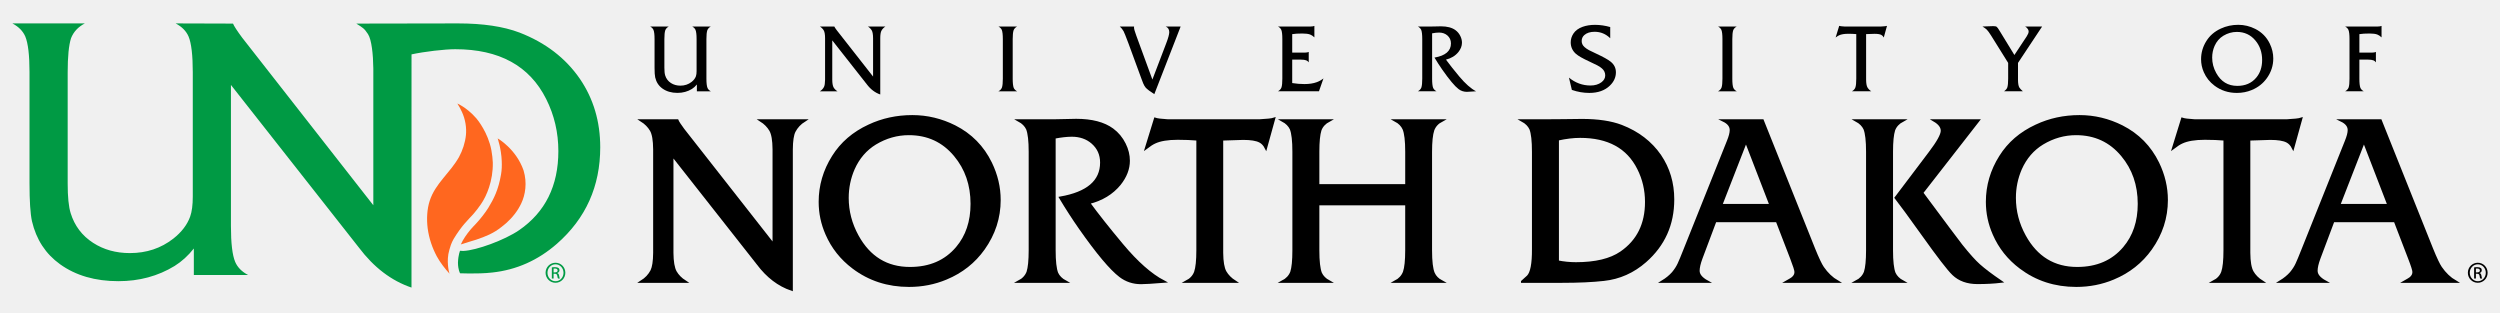
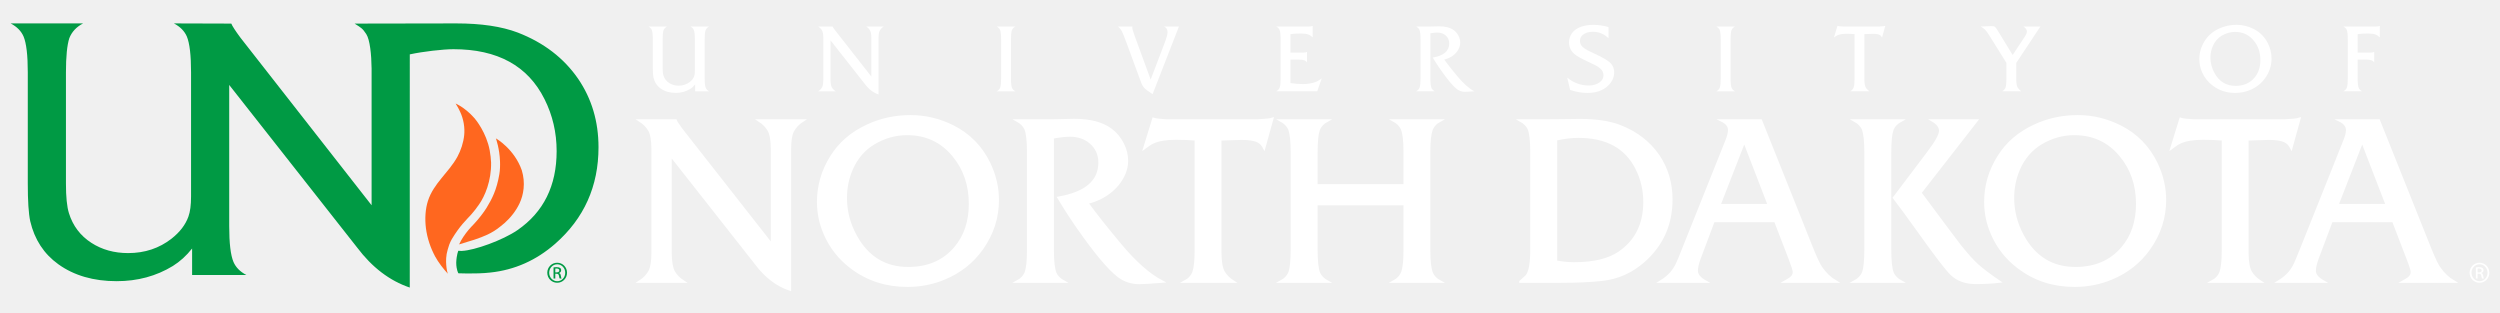
<svg xmlns="http://www.w3.org/2000/svg" version="1.1" id="Layer_1" x="0px" y="0px" width="363.6px" height="45.516px" viewBox="0 0 363.6 45.516" enable-background="new 0 0 363.6 45.516" xml:space="preserve">
  <g>
    <g>
-       <path d="M360.373,38.214c0.794,0,1.427,0.646,1.427,1.453c0,0.82-0.633,1.46-1.434,1.46c-0.794,0-1.44-0.64-1.44-1.46    c0-0.808,0.646-1.453,1.44-1.453H360.373z M360.366,38.44c-0.64,0-1.163,0.549-1.163,1.227c0,0.691,0.523,1.234,1.169,1.234    c0.646,0.006,1.163-0.542,1.163-1.228c0-0.685-0.517-1.233-1.163-1.233H360.366z M360.095,40.513h-0.259v-1.622    c0.136-0.02,0.266-0.038,0.459-0.038c0.246,0,0.407,0.051,0.504,0.123c0.097,0.071,0.148,0.181,0.148,0.336    c0,0.212-0.142,0.342-0.317,0.394v0.013c0.143,0.026,0.239,0.155,0.271,0.394c0.039,0.252,0.078,0.349,0.104,0.401h-0.271    c-0.039-0.052-0.077-0.2-0.109-0.414c-0.039-0.207-0.142-0.284-0.349-0.284h-0.181V40.513z M360.095,39.615h0.187    c0.213,0,0.395-0.078,0.395-0.278c0-0.142-0.104-0.284-0.395-0.284c-0.084,0-0.142,0.006-0.187,0.013V39.615z" />
+       <path fill="#FFFFFF" d="M360.624,38.212c0.795,0,1.428,0.646,1.428,1.453c0,0.82-0.633,1.46-1.434,1.46    c-0.795,0-1.439-0.64-1.439-1.46c0-0.808,0.645-1.453,1.439-1.453H360.624z M360.618,38.438c-0.639,0-1.162,0.549-1.162,1.227    c0,0.691,0.523,1.234,1.168,1.234c0.646,0.006,1.164-0.542,1.164-1.228c0-0.685-0.518-1.233-1.164-1.233H360.618z M360.346,40.511    h-0.258V38.89c0.135-0.02,0.266-0.038,0.459-0.038c0.244,0,0.406,0.051,0.504,0.123c0.096,0.071,0.148,0.181,0.148,0.336    c0,0.212-0.143,0.342-0.316,0.394v0.013c0.141,0.026,0.238,0.155,0.271,0.394c0.037,0.252,0.076,0.349,0.104,0.401h-0.271    c-0.039-0.052-0.078-0.2-0.111-0.414c-0.039-0.207-0.141-0.284-0.348-0.284h-0.182V40.511z M360.346,39.613h0.188    c0.213,0,0.395-0.078,0.395-0.278c0-0.142-0.104-0.284-0.395-0.284c-0.084,0-0.143,0.006-0.188,0.013V39.613z" />
    </g>
    <g>
-       <path fill="#009A44" d="M80.794,38.214c0.795,0,1.428,0.646,1.428,1.453c0,0.82-0.633,1.46-1.434,1.46    c-0.795,0-1.441-0.64-1.441-1.46c0-0.808,0.646-1.453,1.441-1.453H80.794z M80.788,38.44c-0.64,0-1.163,0.549-1.163,1.227    c0,0.691,0.523,1.234,1.169,1.234c0.646,0.006,1.163-0.542,1.163-1.228c0-0.685-0.517-1.233-1.163-1.233H80.788z M80.517,40.513    h-0.259v-1.622c0.136-0.02,0.265-0.038,0.459-0.038c0.245,0,0.407,0.051,0.504,0.123c0.097,0.071,0.148,0.181,0.148,0.336    c0,0.212-0.142,0.342-0.317,0.394v0.013c0.143,0.026,0.239,0.155,0.271,0.394c0.039,0.252,0.078,0.349,0.104,0.401h-0.271    c-0.039-0.052-0.077-0.2-0.11-0.414c-0.039-0.207-0.142-0.284-0.349-0.284h-0.181V40.513z M80.517,39.615h0.187    c0.213,0,0.394-0.078,0.394-0.278c0-0.142-0.103-0.284-0.394-0.284c-0.084,0-0.142,0.006-0.187,0.013V39.615z" />
+       <path fill="#009A44" d="M81.041,38.212c0.795,0,1.428,0.646,1.428,1.453c0,0.82-0.633,1.46-1.434,1.46    c-0.795,0-1.439-0.64-1.439-1.46c0-0.808,0.645-1.453,1.439-1.453H81.041z M81.035,38.438c-0.639,0-1.162,0.549-1.162,1.227    c0,0.691,0.523,1.234,1.168,1.234c0.646,0.006,1.164-0.542,1.164-1.228c0-0.685-0.518-1.233-1.164-1.233H81.035z M80.763,40.511    h-0.258V38.89c0.135-0.02,0.266-0.038,0.459-0.038c0.244,0,0.406,0.051,0.504,0.123c0.096,0.071,0.148,0.181,0.148,0.336    c0,0.212-0.143,0.342-0.316,0.394v0.013c0.141,0.026,0.238,0.155,0.271,0.394c0.037,0.252,0.076,0.349,0.104,0.401h-0.271    c-0.039-0.052-0.078-0.2-0.111-0.414c-0.039-0.207-0.141-0.284-0.348-0.284h-0.182V40.511z M80.763,39.613h0.188    c0.213,0,0.395-0.078,0.395-0.278c0-0.142-0.104-0.284-0.395-0.284c-0.084,0-0.143,0.006-0.188,0.013V39.613z" />
    </g>
    <g>
-       <path stroke="#000000" stroke-width="0.352" stroke-miterlimit="10" d="M97.771,22.542v14.237    c0.011,1.284,0.169,2.207,0.477,2.764c0.318,0.551,0.785,1.023,1.399,1.417h-6.354c0.659-0.415,1.153-0.943,1.482-1.579    c0.252-0.516,0.384-1.383,0.395-2.601V21.703c-0.011-1.316-0.171-2.238-0.477-2.766c-0.33-0.559-0.796-1.031-1.4-1.415h5.218    c0.098,0.242,0.384,0.68,0.856,1.316l13.167,16.789V21.703c-0.011-1.306-0.169-2.226-0.478-2.766    c-0.329-0.559-0.796-1.031-1.399-1.415h6.354c-0.659,0.417-1.152,0.944-1.482,1.581c-0.252,0.504-0.384,1.371-0.395,2.6v20.409    c-1.876-0.635-3.512-1.881-4.905-3.736L97.771,22.542z" />
-       <path stroke="#000000" stroke-width="0.352" stroke-miterlimit="10" d="M132.692,16.914c2.151,0,4.208,0.494,6.171,1.479    c2.338,1.187,4.083,2.958,5.233,5.318c0.846,1.744,1.268,3.536,1.268,5.381c0,2.567-0.769,4.934-2.304,7.096    c-1.372,1.931-3.193,3.368-5.465,4.311c-1.679,0.702-3.472,1.056-5.383,1.056c-3.084,0-5.788-0.877-8.113-2.634    c-1.734-1.306-3.023-2.93-3.868-4.872c-0.658-1.492-0.989-3.056-0.989-4.691c0-2.347,0.643-4.543,1.926-6.583    c1.219-1.952,2.957-3.451,5.217-4.493C128.329,17.368,130.431,16.914,132.692,16.914z M132.181,19.482    c-1.71,0-3.335,0.459-4.871,1.382c-1.405,0.856-2.463,2.084-3.176,3.687c-0.582,1.337-0.873,2.748-0.873,4.23    c0,1.941,0.482,3.792,1.448,5.546c1.713,3.116,4.257,4.674,7.637,4.674c2.887,0,5.162-0.981,6.831-2.947    c1.438-1.689,2.155-3.824,2.155-6.402c0-2.766-0.811-5.118-2.435-7.062C137.174,20.518,134.935,19.482,132.181,19.482z" />
-       <path stroke="#000000" stroke-width="0.352" stroke-miterlimit="10" d="M153.358,19.991v16.411c0,1.592,0.125,2.705,0.378,3.34    c0.229,0.495,0.636,0.901,1.219,1.218h-6.765c0.624-0.328,1.053-0.789,1.282-1.383c0.209-0.646,0.315-1.706,0.315-3.175V22.081    c0-1.59-0.127-2.704-0.381-3.341c-0.23-0.492-0.635-0.899-1.217-1.218h5.168c0.077,0.011,0.63,0,1.662-0.033    c0.604-0.022,1.103-0.033,1.498-0.033c2.271,0,4.034,0.462,5.284,1.382c0.747,0.55,1.332,1.257,1.761,2.123    c0.395,0.791,0.593,1.598,0.593,2.421c0,1.173-0.439,2.309-1.317,3.407c-1.098,1.337-2.59,2.243-4.477,2.714    c1.208,1.658,2.808,3.681,4.806,6.073c2.172,2.602,4.203,4.395,6.09,5.382c-1.667,0.132-2.77,0.197-3.308,0.197    c-1.141,0-2.149-0.335-3.028-1.003c-1.372-1.044-3.319-3.364-5.842-6.963c-0.967-1.382-1.921-2.857-2.864-4.427    c3.972-0.692,5.958-2.396,5.958-5.119c0-1.174-0.434-2.14-1.3-2.896c-0.801-0.692-1.799-1.038-2.995-1.038    C155.173,19.711,154.334,19.805,153.358,19.991z" />
-       <path stroke="#000000" stroke-width="0.352" stroke-miterlimit="10" d="M185.282,17.291l-1.168,4.214    c-0.22-0.438-0.51-0.751-0.873-0.937c-0.504-0.265-1.316-0.396-2.436-0.396c-0.031,0-1.058,0.033-3.078,0.099v16.509    c0.012,1.295,0.171,2.217,0.477,2.764c0.318,0.551,0.785,1.023,1.4,1.417h-7.028c0.624-0.328,1.047-0.789,1.267-1.383    c0.219-0.635,0.33-1.694,0.33-3.175V20.271c-0.889-0.077-1.85-0.115-2.881-0.115c-1.449,0-2.569,0.187-3.358,0.56    c-0.319,0.143-0.729,0.407-1.234,0.79L168,17.291c0.286,0.099,0.895,0.176,1.828,0.231h13.364    C184.29,17.467,184.985,17.39,185.282,17.291z" />
-       <path stroke="#000000" stroke-width="0.352" stroke-miterlimit="10" d="M204.55,29.686h-12.839v6.716    c0,1.592,0.127,2.705,0.379,3.34c0.229,0.495,0.637,0.901,1.217,1.218h-6.763c0.624-0.328,1.053-0.789,1.284-1.383    c0.209-0.646,0.312-1.706,0.312-3.175V22.081c0-1.59-0.127-2.704-0.379-3.341c-0.23-0.492-0.634-0.899-1.217-1.218h6.763    c-0.636,0.341-1.065,0.803-1.282,1.383c-0.209,0.649-0.314,1.707-0.314,3.176v4.873h12.839v-4.873    c0-1.611-0.132-2.725-0.395-3.341c-0.231-0.503-0.631-0.91-1.202-1.218h6.747c-0.625,0.33-1.047,0.792-1.267,1.383    c-0.22,0.649-0.331,1.707-0.331,3.176v14.321c0,1.614,0.132,2.728,0.396,3.34c0.22,0.505,0.62,0.91,1.201,1.218h-6.747    c0.615-0.328,1.038-0.789,1.266-1.383c0.22-0.635,0.331-1.694,0.331-3.175V29.686z" />
-       <path stroke="#000000" stroke-width="0.352" stroke-miterlimit="10" d="M221.39,40.959c0.416-0.362,0.695-0.614,0.835-0.756    c0.517-0.528,0.77-1.845,0.758-3.951V22.081c0-1.59-0.126-2.704-0.378-3.341c-0.232-0.492-0.635-0.899-1.215-1.218h3.57    c0.526,0,1.318-0.005,2.369-0.017c1.076-0.022,1.991-0.033,2.75-0.033c2.315,0,4.224,0.285,5.727,0.857    c2.414,0.932,4.291,2.371,5.63,4.311c1.261,1.856,1.893,3.978,1.893,6.37c0,3.633-1.344,6.629-4.034,8.988    c-1.767,1.545-3.779,2.442-6.041,2.684c-1.625,0.185-3.659,0.278-6.106,0.278H221.39z M226.556,38.047    c0.889,0.175,1.771,0.262,2.648,0.262c2.843,0,5.033-0.524,6.567-1.579c2.438-1.678,3.654-4.129,3.654-7.357    c0-1.733-0.377-3.352-1.136-4.854c-1.544-3.095-4.371-4.642-8.475-4.642c-0.978,0-2.064,0.13-3.259,0.394V38.047z" />
-       <path stroke="#000000" stroke-width="0.352" stroke-miterlimit="10" d="M258.442,32.138h-8.97l-2.04,5.432    c-0.274,0.746-0.413,1.35-0.413,1.811c0,0.581,0.429,1.109,1.285,1.579h-6.535c0.627-0.383,1.142-0.806,1.548-1.267    c0.363-0.438,0.642-0.872,0.84-1.301c0.164-0.339,0.472-1.081,0.922-2.221l6.253-15.636c0.274-0.671,0.413-1.207,0.413-1.613    c0-0.583-0.364-1.048-1.086-1.4h5.693l7.457,18.649c0.569,1.405,1.002,2.32,1.3,2.749c0.602,0.878,1.317,1.559,2.141,2.04h-7.376    c0.407-0.229,0.676-0.393,0.807-0.492c0.321-0.252,0.479-0.555,0.479-0.907c0-0.252-0.209-0.916-0.625-1.991L258.442,32.138z     M257.522,29.834l-3.587-9.299l-3.621,9.299H257.522z" />
-       <path stroke="#000000" stroke-width="0.352" stroke-miterlimit="10" d="M275.146,22.081v14.321c0,1.592,0.126,2.705,0.379,3.34    c0.231,0.495,0.635,0.901,1.217,1.218h-6.765c0.626-0.328,1.055-0.789,1.285-1.383c0.208-0.646,0.313-1.706,0.313-3.175V22.081    c0-1.59-0.126-2.704-0.38-3.341c-0.231-0.492-0.636-0.899-1.218-1.218h6.765c-0.637,0.341-1.065,0.803-1.283,1.383    C275.25,19.554,275.146,20.612,275.146,22.081z M275.722,28.764l4.938-6.534c1.186-1.558,1.778-2.629,1.778-3.21    c0-0.562-0.374-1.058-1.12-1.498h6.419l-8.197,10.517l0.708,0.954c2.566,3.458,4.234,5.686,5.001,6.683    c1.066,1.338,1.933,2.305,2.602,2.897c0.725,0.648,1.778,1.443,3.159,2.386c-1.009,0.121-2.145,0.182-3.406,0.182    c-1.47,0-2.645-0.423-3.523-1.267c-0.7-0.668-2.182-2.589-4.442-5.761C277.685,31.381,276.379,29.598,275.722,28.764z" />
-       <path stroke="#000000" stroke-width="0.352" stroke-miterlimit="10" d="M302.448,16.914c2.15,0,4.208,0.494,6.171,1.479    c2.339,1.187,4.083,2.958,5.236,5.318c0.845,1.744,1.268,3.536,1.268,5.381c0,2.567-0.769,4.934-2.305,7.096    c-1.373,1.931-3.194,3.368-5.464,4.311c-1.68,0.702-3.474,1.056-5.382,1.056c-3.084,0-5.788-0.877-8.115-2.634    c-1.734-1.306-3.023-2.93-3.867-4.872c-0.66-1.492-0.99-3.056-0.99-4.691c0-2.347,0.644-4.543,1.927-6.583    c1.218-1.952,2.956-3.451,5.218-4.493C298.087,17.368,300.188,16.914,302.448,16.914z M301.938,19.482    c-1.711,0-3.336,0.459-4.873,1.382c-1.405,0.856-2.463,2.084-3.176,3.687c-0.581,1.337-0.871,2.748-0.871,4.23    c0,1.941,0.482,3.792,1.447,5.546c1.712,3.116,4.258,4.674,7.638,4.674c2.885,0,5.162-0.981,6.831-2.947    c1.436-1.689,2.155-3.824,2.155-6.402c0-2.766-0.812-5.118-2.438-7.062C306.929,20.518,304.69,19.482,301.938,19.482z" />
-       <path stroke="#000000" stroke-width="0.352" stroke-miterlimit="10" d="M334.666,17.291l-1.169,4.214    c-0.22-0.438-0.51-0.751-0.871-0.937c-0.506-0.265-1.317-0.396-2.437-0.396c-0.032,0-1.059,0.033-3.078,0.099v16.509    c0.011,1.295,0.17,2.217,0.478,2.764c0.316,0.551,0.783,1.023,1.4,1.417h-7.03c0.627-0.328,1.048-0.789,1.268-1.383    c0.22-0.635,0.329-1.694,0.329-3.175V20.271c-0.889-0.077-1.849-0.115-2.88-0.115c-1.449,0-2.568,0.187-3.356,0.56    c-0.321,0.143-0.732,0.407-1.237,0.79l1.303-4.214c0.283,0.099,0.893,0.176,1.825,0.231h13.366    C333.673,17.467,334.371,17.39,334.666,17.291z" />
-       <path stroke="#000000" stroke-width="0.352" stroke-miterlimit="10" d="M348.322,32.138h-8.971l-2.041,5.432    c-0.275,0.746-0.412,1.35-0.412,1.811c0,0.581,0.427,1.109,1.282,1.579h-6.533c0.626-0.383,1.142-0.806,1.548-1.267    c0.361-0.438,0.643-0.872,0.838-1.301c0.164-0.339,0.472-1.081,0.923-2.221l6.253-15.636c0.274-0.671,0.413-1.207,0.413-1.613    c0-0.583-0.362-1.048-1.087-1.4h5.694l7.457,18.649c0.57,1.405,1.003,2.32,1.302,2.749c0.601,0.878,1.313,1.559,2.138,2.04h-7.374    c0.405-0.229,0.675-0.393,0.807-0.492c0.319-0.252,0.476-0.555,0.476-0.907c0-0.252-0.206-0.916-0.625-1.991L348.322,32.138z     M347.399,29.834l-3.588-9.299l-3.621,9.299H347.399z" />
+       <path fill="#FFFFFF" stroke="#FFFFFF" stroke-width="0.352" stroke-miterlimit="10" d="M97.52,22.542v14.237    c0.011,1.284,0.17,2.207,0.477,2.764c0.318,0.551,0.785,1.023,1.399,1.417h-6.354c0.659-0.415,1.153-0.943,1.482-1.579    c0.252-0.516,0.384-1.383,0.395-2.601V21.703c-0.011-1.316-0.171-2.238-0.477-2.766c-0.33-0.559-0.796-1.031-1.4-1.415h5.219    c0.098,0.242,0.384,0.68,0.855,1.316l13.167,16.789V21.703c-0.011-1.306-0.169-2.226-0.478-2.766    c-0.329-0.559-0.796-1.031-1.398-1.415h6.354c-0.658,0.417-1.151,0.944-1.482,1.581c-0.252,0.504-0.384,1.371-0.395,2.6v20.409    c-1.876-0.635-3.512-1.881-4.904-3.736L97.52,22.542z" />
+       <path fill="#FFFFFF" stroke="#FFFFFF" stroke-width="0.352" stroke-miterlimit="10" d="M132.44,16.914    c2.152,0,4.208,0.494,6.172,1.479c2.338,1.187,4.082,2.958,5.233,5.318c0.846,1.744,1.269,3.536,1.269,5.381    c0,2.567-0.769,4.934-2.304,7.096c-1.372,1.931-3.193,3.368-5.465,4.311c-1.679,0.702-3.473,1.056-5.383,1.056    c-3.084,0-5.788-0.877-8.113-2.634c-1.734-1.306-3.023-2.93-3.868-4.872c-0.658-1.492-0.988-3.056-0.988-4.691    c0-2.347,0.643-4.543,1.926-6.583c1.219-1.952,2.957-3.451,5.218-4.493C128.078,17.368,130.18,16.914,132.44,16.914z     M131.929,19.482c-1.71,0-3.335,0.459-4.871,1.382c-1.404,0.856-2.463,2.084-3.176,3.687c-0.582,1.337-0.873,2.748-0.873,4.23    c0,1.941,0.482,3.792,1.448,5.546c1.713,3.116,4.257,4.674,7.637,4.674c2.887,0,5.162-0.981,6.831-2.947    c1.438-1.689,2.155-3.824,2.155-6.402c0-2.766-0.811-5.118-2.436-7.062C136.923,20.518,134.684,19.482,131.929,19.482z" />
+       <path fill="#FFFFFF" stroke="#FFFFFF" stroke-width="0.352" stroke-miterlimit="10" d="M153.107,19.991v16.411    c0,1.592,0.126,2.705,0.379,3.34c0.229,0.495,0.636,0.901,1.219,1.218h-6.766c0.624-0.328,1.053-0.789,1.282-1.383    c0.209-0.646,0.315-1.706,0.315-3.175V22.081c0-1.59-0.127-2.704-0.381-3.341c-0.229-0.492-0.635-0.899-1.217-1.218h5.168    c0.077,0.011,0.63,0,1.662-0.033c0.604-0.022,1.103-0.033,1.497-0.033c2.271,0,4.034,0.462,5.284,1.382    c0.746,0.55,1.332,1.257,1.761,2.123c0.395,0.791,0.593,1.598,0.593,2.421c0,1.173-0.438,2.309-1.316,3.407    c-1.099,1.337-2.59,2.243-4.478,2.714c1.207,1.658,2.809,3.681,4.806,6.073c2.173,2.602,4.203,4.395,6.09,5.382    c-1.667,0.132-2.77,0.197-3.308,0.197c-1.142,0-2.15-0.335-3.028-1.003c-1.372-1.044-3.319-3.364-5.843-6.963    c-0.967-1.382-1.921-2.857-2.864-4.427c3.972-0.692,5.958-2.396,5.958-5.119c0-1.174-0.434-2.14-1.3-2.896    c-0.802-0.692-1.799-1.038-2.995-1.038C154.921,19.711,154.083,19.805,153.107,19.991z" />
+       <path fill="#FFFFFF" stroke="#FFFFFF" stroke-width="0.352" stroke-miterlimit="10" d="M185.031,17.291l-1.169,4.214    c-0.22-0.438-0.51-0.751-0.872-0.937c-0.505-0.265-1.317-0.396-2.437-0.396c-0.031,0-1.058,0.033-3.077,0.099v16.509    c0.012,1.295,0.171,2.217,0.478,2.764c0.317,0.551,0.784,1.023,1.4,1.417h-7.028c0.623-0.328,1.047-0.789,1.267-1.383    c0.218-0.635,0.329-1.694,0.329-3.175V20.271c-0.889-0.077-1.85-0.115-2.88-0.115c-1.449,0-2.569,0.187-3.358,0.56    c-0.318,0.143-0.729,0.407-1.234,0.79l1.299-4.214c0.287,0.099,0.895,0.176,1.828,0.231h13.364    C184.039,17.467,184.733,17.39,185.031,17.291z" />
+       <path fill="#FFFFFF" stroke="#FFFFFF" stroke-width="0.352" stroke-miterlimit="10" d="M204.298,29.686h-12.839v6.716    c0,1.592,0.128,2.705,0.379,3.34c0.229,0.495,0.637,0.901,1.218,1.218h-6.764c0.624-0.328,1.053-0.789,1.284-1.383    c0.208-0.646,0.312-1.706,0.312-3.175V22.081c0-1.59-0.127-2.704-0.378-3.341c-0.231-0.492-0.635-0.899-1.218-1.218h6.764    c-0.637,0.341-1.065,0.803-1.282,1.383c-0.21,0.649-0.314,1.707-0.314,3.176v4.873h12.839v-4.873c0-1.611-0.132-2.725-0.395-3.341    c-0.231-0.503-0.631-0.91-1.201-1.218h6.746c-0.625,0.33-1.046,0.792-1.266,1.383c-0.221,0.649-0.331,1.707-0.331,3.176v14.321    c0,1.614,0.132,2.728,0.396,3.34c0.22,0.505,0.619,0.91,1.2,1.218h-6.746c0.614-0.328,1.037-0.789,1.265-1.383    c0.221-0.635,0.331-1.694,0.331-3.175V29.686z" />
+       <path fill="#FFFFFF" stroke="#FFFFFF" stroke-width="0.352" stroke-miterlimit="10" d="M221.138,40.959    c0.416-0.362,0.695-0.614,0.836-0.756c0.517-0.528,0.77-1.845,0.758-3.951V22.081c0-1.59-0.126-2.704-0.378-3.341    c-0.232-0.492-0.636-0.899-1.216-1.218h3.57c0.525,0,1.317-0.005,2.369-0.017c1.076-0.022,1.991-0.033,2.75-0.033    c2.314,0,4.223,0.285,5.727,0.857c2.414,0.932,4.29,2.371,5.631,4.311c1.26,1.856,1.893,3.978,1.893,6.37    c0,3.633-1.344,6.629-4.034,8.988c-1.767,1.545-3.779,2.442-6.041,2.684c-1.625,0.185-3.659,0.278-6.105,0.278H221.138z     M226.304,38.047c0.889,0.175,1.772,0.262,2.648,0.262c2.843,0,5.033-0.524,6.567-1.579c2.438-1.678,3.655-4.129,3.655-7.357    c0-1.733-0.378-3.352-1.137-4.854c-1.545-3.095-4.371-4.642-8.475-4.642c-0.978,0-2.064,0.13-3.26,0.394V38.047z" />
+       <path fill="#FFFFFF" stroke="#FFFFFF" stroke-width="0.352" stroke-miterlimit="10" d="M258.191,32.138h-8.97l-2.04,5.432    c-0.274,0.746-0.412,1.35-0.412,1.811c0,0.581,0.429,1.109,1.284,1.579h-6.535c0.628-0.383,1.142-0.806,1.548-1.267    c0.363-0.438,0.643-0.872,0.84-1.301c0.164-0.339,0.473-1.081,0.923-2.221l6.253-15.636c0.275-0.671,0.413-1.207,0.413-1.613    c0-0.583-0.364-1.048-1.086-1.4h5.692l7.457,18.649c0.569,1.405,1.003,2.32,1.301,2.749c0.602,0.878,1.316,1.559,2.14,2.04h-7.376    c0.407-0.229,0.677-0.393,0.808-0.492c0.32-0.252,0.478-0.555,0.478-0.907c0-0.252-0.209-0.916-0.625-1.991L258.191,32.138z     M257.271,29.834l-3.588-9.299l-3.621,9.299H257.271z" />
+       <path fill="#FFFFFF" stroke="#FFFFFF" stroke-width="0.352" stroke-miterlimit="10" d="M274.894,22.081v14.321    c0,1.592,0.126,2.705,0.379,3.34c0.231,0.495,0.635,0.901,1.218,1.218h-6.766c0.626-0.328,1.055-0.789,1.285-1.383    c0.208-0.646,0.312-1.706,0.312-3.175V22.081c0-1.59-0.126-2.704-0.38-3.341c-0.23-0.492-0.636-0.899-1.218-1.218h6.766    c-0.638,0.341-1.065,0.803-1.283,1.383C274.999,19.554,274.894,20.612,274.894,22.081z M275.471,28.764l4.938-6.534    c1.186-1.558,1.778-2.629,1.778-3.21c0-0.562-0.374-1.058-1.121-1.498h6.42l-8.197,10.517l0.709,0.954    c2.565,3.458,4.234,5.686,5.001,6.683c1.065,1.338,1.933,2.305,2.603,2.897c0.724,0.648,1.777,1.443,3.158,2.386    c-1.01,0.121-2.145,0.182-3.406,0.182c-1.471,0-2.645-0.423-3.523-1.267c-0.7-0.668-2.182-2.589-4.441-5.761    C277.433,31.381,276.127,29.598,275.471,28.764z" />
+       <path fill="#FFFFFF" stroke="#FFFFFF" stroke-width="0.352" stroke-miterlimit="10" d="M302.196,16.914    c2.15,0,4.209,0.494,6.172,1.479c2.339,1.187,4.083,2.958,5.236,5.318c0.845,1.744,1.268,3.536,1.268,5.381    c0,2.567-0.77,4.934-2.306,7.096c-1.372,1.931-3.193,3.368-5.464,4.311c-1.68,0.702-3.474,1.056-5.383,1.056    c-3.084,0-5.787-0.877-8.114-2.634c-1.734-1.306-3.023-2.93-3.867-4.872c-0.659-1.492-0.989-3.056-0.989-4.691    c0-2.347,0.644-4.543,1.927-6.583c1.219-1.952,2.956-3.451,5.218-4.493C297.836,17.368,299.936,16.914,302.196,16.914z     M301.686,19.482c-1.711,0-3.336,0.459-4.872,1.382c-1.405,0.856-2.463,2.084-3.177,3.687c-0.581,1.337-0.871,2.748-0.871,4.23    c0,1.941,0.482,3.792,1.447,5.546c1.712,3.116,4.258,4.674,7.638,4.674c2.885,0,5.162-0.981,6.831-2.947    c1.437-1.689,2.155-3.824,2.155-6.402c0-2.766-0.812-5.118-2.438-7.062C306.677,20.518,304.439,19.482,301.686,19.482z" />
+       <path fill="#FFFFFF" stroke="#FFFFFF" stroke-width="0.352" stroke-miterlimit="10" d="M334.416,17.291l-1.17,4.214    c-0.219-0.438-0.51-0.751-0.871-0.937c-0.506-0.265-1.316-0.396-2.436-0.396c-0.033,0-1.06,0.033-3.079,0.099v16.509    c0.011,1.295,0.171,2.217,0.479,2.764c0.315,0.551,0.782,1.023,1.399,1.417h-7.03c0.628-0.328,1.048-0.789,1.268-1.383    c0.221-0.635,0.33-1.694,0.33-3.175V20.271c-0.89-0.077-1.85-0.115-2.881-0.115c-1.448,0-2.567,0.187-3.356,0.56    c-0.32,0.143-0.731,0.407-1.236,0.79l1.303-4.214c0.283,0.099,0.893,0.176,1.824,0.231h13.367    C333.423,17.467,334.121,17.39,334.416,17.291z" />
+       <path fill="#FFFFFF" stroke="#FFFFFF" stroke-width="0.352" stroke-miterlimit="10" d="M348.072,32.138h-8.973l-2.039,5.432    c-0.275,0.746-0.412,1.35-0.412,1.811c0,0.581,0.426,1.109,1.281,1.579h-6.533c0.627-0.383,1.143-0.806,1.549-1.267    c0.361-0.438,0.643-0.872,0.838-1.301c0.164-0.339,0.473-1.081,0.924-2.221l6.252-15.636c0.275-0.671,0.412-1.207,0.412-1.613    c0-0.583-0.361-1.048-1.086-1.4h5.693l7.457,18.649c0.57,1.405,1.004,2.32,1.303,2.749c0.602,0.878,1.314,1.559,2.139,2.04h-7.375    c0.406-0.229,0.676-0.393,0.807-0.492c0.318-0.252,0.477-0.555,0.477-0.907c0-0.252-0.207-0.916-0.625-1.991L348.072,32.138z     M347.148,29.834l-3.588-9.299l-3.621,9.299H347.148z" />
    </g>
    <g>
-       <path d="M101.353,13.278v-0.992c-0.213,0.268-0.455,0.487-0.723,0.655c-0.621,0.379-1.323,0.569-2.105,0.569    c-0.864,0-1.592-0.213-2.183-0.636c-0.542-0.387-0.893-0.926-1.051-1.614c-0.062-0.284-0.093-0.753-0.093-1.409V5.688    c0-0.645-0.052-1.092-0.158-1.343c-0.088-0.203-0.25-0.366-0.484-0.49h2.713c-0.25,0.133-0.423,0.317-0.515,0.556    c-0.085,0.26-0.127,0.687-0.127,1.277v4.164c0,0.501,0.039,0.873,0.114,1.11c0.145,0.473,0.425,0.843,0.839,1.113    c0.396,0.255,0.856,0.382,1.376,0.382c0.622,0,1.165-0.181,1.628-0.542c0.309-0.243,0.519-0.517,0.629-0.821    c0.066-0.185,0.099-0.437,0.099-0.755V5.688c0-0.645-0.053-1.092-0.158-1.343c-0.089-0.203-0.25-0.366-0.483-0.49h2.712    c-0.251,0.133-0.423,0.317-0.515,0.556c-0.085,0.26-0.127,0.687-0.127,1.277v5.757c0,0.645,0.054,1.091,0.159,1.344    c0.089,0.204,0.25,0.366,0.483,0.49H101.353z" />
-       <path d="M121.044,5.873v5.724c0.004,0.516,0.069,0.887,0.192,1.113c0.127,0.22,0.317,0.41,0.563,0.569h-2.556    c0.267-0.169,0.466-0.379,0.597-0.636c0.102-0.206,0.154-0.555,0.158-1.045V5.535c-0.003-0.529-0.068-0.899-0.191-1.111    c-0.132-0.225-0.32-0.414-0.564-0.569h2.1c0.038,0.097,0.153,0.274,0.344,0.528l5.293,6.751V5.535    c-0.005-0.525-0.069-0.896-0.191-1.111c-0.133-0.225-0.321-0.414-0.565-0.569h2.556c-0.265,0.167-0.464,0.379-0.596,0.636    c-0.101,0.202-0.155,0.551-0.159,1.044v8.206c-0.755-0.257-1.412-0.756-1.973-1.502L121.044,5.873z" />
-       <path d="M145.852,11.444V5.688c0-0.64-0.051-1.087-0.153-1.343c-0.091-0.198-0.256-0.361-0.488-0.49h2.719    c-0.255,0.137-0.426,0.321-0.515,0.556c-0.085,0.26-0.128,0.687-0.128,1.277v5.757c0,0.64,0.053,1.088,0.152,1.344    c0.093,0.199,0.256,0.362,0.49,0.49h-2.719c0.251-0.133,0.424-0.318,0.516-0.556C145.81,12.461,145.852,12.036,145.852,11.444z" />
-       <path d="M167.604,11.57l2.019-5.293c0.292-0.763,0.435-1.299,0.435-1.607c0-0.393-0.173-0.665-0.521-0.814h2.176l-3.83,9.839    c-0.619-0.397-1.031-0.707-1.239-0.932c-0.136-0.155-0.262-0.367-0.376-0.636c-0.03-0.075-0.108-0.277-0.233-0.609l-1.925-5.241    c-0.371-0.983-0.602-1.562-0.695-1.733c-0.159-0.278-0.343-0.508-0.555-0.688h2.084c-0.009,0.07-0.013,0.124-0.013,0.159    c0,0.175,0.109,0.564,0.331,1.164L167.604,11.57z" />
-       <path d="M187.939,8.672v3.408c0.594,0.097,1.186,0.146,1.774,0.146c0.697,0,1.293-0.09,1.792-0.272    c0.336-0.119,0.662-0.303,0.979-0.549l-0.655,1.873h-5.967c0.25-0.133,0.424-0.321,0.516-0.562    c0.084-0.261,0.125-0.687,0.125-1.278v-5.75c0-0.645-0.049-1.092-0.151-1.343c-0.091-0.208-0.256-0.371-0.489-0.49h4.765    c0.211,0,0.39-0.03,0.536-0.086v1.668c-0.208-0.204-0.415-0.342-0.623-0.417c-0.265-0.098-0.638-0.146-1.125-0.146    c-0.614,0-1.106,0.029-1.476,0.092v2.68h1.912c0.185,0,0.348-0.031,0.49-0.092V9.07c-0.101-0.142-0.223-0.238-0.359-0.292    c-0.184-0.07-0.442-0.106-0.774-0.106H187.939z" />
-       <path d="M208.287,4.847v6.597c0,0.64,0.05,1.088,0.152,1.344c0.092,0.199,0.254,0.362,0.489,0.49h-2.718    c0.251-0.133,0.425-0.318,0.517-0.556c0.083-0.261,0.125-0.687,0.125-1.278V5.688c0-0.64-0.051-1.087-0.152-1.343    c-0.092-0.198-0.255-0.361-0.489-0.49h2.077c0.032,0.004,0.253,0,0.669-0.013c0.241-0.01,0.442-0.014,0.6-0.014    c0.913,0,1.621,0.186,2.125,0.556c0.3,0.221,0.538,0.506,0.708,0.854c0.158,0.317,0.238,0.643,0.238,0.973    c0,0.473-0.175,0.929-0.529,1.37c-0.441,0.538-1.042,0.902-1.799,1.092c0.485,0.666,1.129,1.479,1.93,2.441    c0.876,1.046,1.69,1.767,2.448,2.165c-0.671,0.052-1.111,0.079-1.329,0.079c-0.458,0-0.863-0.135-1.216-0.402    c-0.553-0.42-1.335-1.353-2.35-2.799c-0.391-0.557-0.772-1.15-1.153-1.781c1.599-0.278,2.396-0.963,2.396-2.058    c0-0.471-0.171-0.861-0.521-1.165c-0.325-0.277-0.725-0.417-1.206-0.417C209.018,4.734,208.681,4.772,208.287,4.847z" />
-       <path d="M234.191,3.934v1.628c-0.641-0.626-1.398-0.94-2.27-0.94c-0.641,0-1.142,0.161-1.503,0.482    c-0.252,0.226-0.378,0.514-0.378,0.868c0,0.335,0.135,0.625,0.404,0.867c0.199,0.175,0.423,0.33,0.67,0.461    c0.29,0.151,0.639,0.319,1.046,0.504c1.013,0.471,1.708,0.857,2.082,1.158c0.517,0.405,0.776,0.925,0.776,1.562    c0,0.723-0.296,1.37-0.888,1.938c-0.731,0.702-1.726,1.053-2.985,1.053c-0.847,0-1.693-0.146-2.534-0.438l-0.423-1.786    c0.935,0.764,1.98,1.145,3.137,1.145c0.639,0,1.17-0.159,1.593-0.476c0.362-0.273,0.545-0.605,0.545-0.993    c0-0.402-0.158-0.739-0.477-1.013c-0.194-0.172-0.419-0.322-0.677-0.451c-0.32-0.163-0.704-0.348-1.15-0.555    c-0.959-0.439-1.616-0.814-1.974-1.131c-0.492-0.447-0.74-1-0.74-1.662c0-0.44,0.127-0.86,0.383-1.257    c0.288-0.445,0.739-0.779,1.351-0.999c0.529-0.19,1.135-0.285,1.82-0.285C232.718,3.616,233.448,3.723,234.191,3.934z" />
-       <path d="M250.512,11.444V5.688c0-0.64-0.052-1.087-0.153-1.343c-0.091-0.198-0.255-0.361-0.487-0.49h2.72    c-0.256,0.137-0.429,0.321-0.517,0.556c-0.085,0.26-0.127,0.687-0.127,1.277v5.757c0,0.64,0.049,1.088,0.154,1.344    c0.094,0.199,0.254,0.362,0.49,0.49h-2.72c0.251-0.133,0.423-0.318,0.514-0.556C250.469,12.461,250.512,12.036,250.512,11.444z" />
-       <path d="M271.408,11.596c0.006,0.521,0.067,0.892,0.192,1.113c0.128,0.22,0.313,0.41,0.562,0.569h-2.826    c0.25-0.133,0.421-0.318,0.51-0.556c0.087-0.256,0.13-0.682,0.13-1.278V4.96c-0.354-0.032-0.742-0.047-1.155-0.047    c-0.585,0-1.034,0.076-1.354,0.226c-0.126,0.056-0.291,0.163-0.493,0.316l0.52-1.693c0.117,0.041,0.363,0.07,0.737,0.093h5.371    c0.443-0.023,0.723-0.052,0.843-0.093l-0.469,1.693c-0.09-0.175-0.208-0.302-0.352-0.376c-0.203-0.106-0.529-0.16-0.98-0.16    c-0.012,0-0.424,0.014-1.237,0.042" />
-       <path d="M293.498,9.148v2.448c0.003,0.527,0.065,0.896,0.184,1.113c0.1,0.171,0.277,0.36,0.529,0.569h-2.746    c0.245-0.172,0.405-0.357,0.477-0.556c0.084-0.266,0.125-0.691,0.125-1.278V9.148l-2.474-3.964    c-0.265-0.423-0.479-0.717-0.642-0.88c-0.141-0.132-0.346-0.282-0.621-0.449l1.449-0.052c0.035,0,0.085,0,0.153,0    c0.224,0,0.382,0.031,0.468,0.099c0.09,0.065,0.23,0.259,0.423,0.583l2.15,3.514l1.807-2.734c0.176-0.272,0.266-0.502,0.266-0.688    c0-0.172-0.09-0.349-0.266-0.529c-0.074-0.08-0.16-0.143-0.258-0.191h2.484L293.498,9.148z" />
-       <path d="M325.53,3.609c0.865,0,1.69,0.199,2.481,0.596c0.938,0.477,1.642,1.189,2.104,2.137c0.339,0.702,0.51,1.423,0.51,2.164    c0,1.033-0.309,1.984-0.927,2.853c-0.552,0.776-1.284,1.354-2.199,1.733c-0.675,0.281-1.394,0.423-2.164,0.423    c-1.239,0-2.326-0.354-3.262-1.06c-0.697-0.525-1.214-1.177-1.553-1.958c-0.264-0.601-0.396-1.229-0.396-1.885    c0-0.945,0.256-1.827,0.772-2.647c0.489-0.786,1.188-1.388,2.098-1.808C323.778,3.793,324.621,3.609,325.53,3.609z M325.324,4.642    c-0.688,0-1.342,0.187-1.958,0.556c-0.565,0.343-0.99,0.838-1.277,1.482c-0.235,0.538-0.35,1.106-0.35,1.701    c0,0.782,0.192,1.524,0.583,2.229c0.687,1.253,1.711,1.88,3.071,1.88c1.158,0,2.074-0.393,2.746-1.185    c0.577-0.679,0.865-1.537,0.865-2.574c0-1.111-0.324-2.059-0.977-2.838C327.332,5.059,326.431,4.642,325.324,4.642z" />
-       <path d="M343.148,8.672v2.772c0,0.64,0.049,1.088,0.153,1.344c0.091,0.199,0.255,0.362,0.488,0.49h-2.719    c0.251-0.133,0.425-0.318,0.516-0.556c0.085-0.261,0.126-0.687,0.126-1.278V5.688c0-0.64-0.05-1.087-0.153-1.343    c-0.091-0.198-0.253-0.361-0.489-0.49h4.764c0.221,0,0.4-0.03,0.538-0.086v1.668c-0.207-0.2-0.415-0.338-0.622-0.417    c-0.264-0.098-0.636-0.146-1.114-0.146c-0.614,0-1.11,0.029-1.487,0.092v2.68h1.912c0.184,0,0.35-0.031,0.49-0.092V9.07    c-0.101-0.142-0.22-0.238-0.356-0.292c-0.191-0.07-0.449-0.106-0.775-0.106H343.148z" />
+       <path fill="#FFFFFF" d="M101.101,13.278v-0.992c-0.213,0.268-0.454,0.487-0.724,0.655c-0.62,0.379-1.322,0.569-2.104,0.569    c-0.863,0-1.592-0.213-2.183-0.636c-0.542-0.387-0.893-0.926-1.052-1.614c-0.062-0.284-0.093-0.753-0.093-1.409V5.688    c0-0.645-0.053-1.092-0.158-1.343c-0.089-0.203-0.25-0.366-0.484-0.49h2.713c-0.25,0.133-0.423,0.317-0.515,0.556    c-0.085,0.26-0.127,0.687-0.127,1.277v4.164c0,0.501,0.039,0.873,0.114,1.11c0.145,0.473,0.425,0.843,0.839,1.113    c0.396,0.255,0.856,0.382,1.377,0.382c0.622,0,1.164-0.181,1.628-0.542c0.309-0.243,0.519-0.517,0.629-0.821    c0.065-0.185,0.099-0.437,0.099-0.755V5.688c0-0.645-0.053-1.092-0.158-1.343c-0.089-0.203-0.25-0.366-0.482-0.49h2.712    c-0.251,0.133-0.423,0.317-0.515,0.556c-0.086,0.26-0.128,0.687-0.128,1.277v5.757c0,0.645,0.055,1.091,0.159,1.344    c0.089,0.204,0.25,0.366,0.483,0.49H101.101z" />
+       <path fill="#FFFFFF" d="M120.793,5.873v5.724c0.004,0.516,0.068,0.887,0.191,1.113c0.128,0.22,0.317,0.41,0.563,0.569h-2.556    c0.267-0.169,0.465-0.379,0.597-0.636c0.102-0.206,0.154-0.555,0.158-1.045V5.535c-0.004-0.529-0.068-0.899-0.191-1.111    c-0.132-0.225-0.319-0.414-0.563-0.569h2.1c0.038,0.097,0.153,0.274,0.345,0.528l5.293,6.751V5.535    c-0.006-0.525-0.069-0.896-0.191-1.111c-0.133-0.225-0.321-0.414-0.565-0.569h2.557c-0.265,0.167-0.464,0.379-0.596,0.636    c-0.101,0.202-0.155,0.551-0.159,1.044v8.206c-0.755-0.257-1.411-0.756-1.973-1.502L120.793,5.873z" />
+       <path fill="#FFFFFF" d="M145.601,11.444V5.688c0-0.64-0.051-1.087-0.153-1.343c-0.091-0.198-0.256-0.361-0.488-0.49h2.719    c-0.255,0.137-0.426,0.321-0.515,0.556c-0.085,0.26-0.128,0.687-0.128,1.277v5.757c0,0.64,0.053,1.088,0.152,1.344    c0.094,0.199,0.256,0.362,0.49,0.49h-2.719c0.251-0.133,0.424-0.318,0.516-0.556C145.558,12.461,145.601,12.036,145.601,11.444z" />
+       <path fill="#FFFFFF" d="M167.353,11.57l2.02-5.293c0.291-0.763,0.435-1.299,0.435-1.607c0-0.393-0.173-0.665-0.521-0.814h2.177    l-3.831,9.839c-0.618-0.397-1.031-0.707-1.239-0.932c-0.136-0.155-0.261-0.367-0.376-0.636c-0.029-0.075-0.107-0.277-0.232-0.609    l-1.925-5.241c-0.37-0.983-0.602-1.562-0.695-1.733c-0.158-0.278-0.344-0.508-0.555-0.688h2.083    c-0.009,0.07-0.013,0.124-0.013,0.159c0,0.175,0.109,0.564,0.331,1.164L167.353,11.57z" />
+       <path fill="#FFFFFF" d="M187.688,8.672v3.408c0.594,0.097,1.186,0.146,1.773,0.146c0.696,0,1.293-0.09,1.792-0.272    c0.336-0.119,0.662-0.303,0.979-0.549l-0.655,1.873h-5.967c0.25-0.133,0.424-0.321,0.517-0.562    c0.084-0.261,0.124-0.687,0.124-1.278v-5.75c0-0.645-0.05-1.092-0.151-1.343c-0.091-0.208-0.256-0.371-0.489-0.49h4.765    c0.212,0,0.391-0.03,0.536-0.086v1.668c-0.207-0.204-0.414-0.342-0.623-0.417c-0.264-0.098-0.638-0.146-1.124-0.146    c-0.613,0-1.106,0.029-1.476,0.092v2.68h1.911c0.186,0,0.349-0.031,0.491-0.092V9.07c-0.102-0.142-0.224-0.238-0.359-0.292    c-0.184-0.07-0.442-0.106-0.774-0.106H187.688z" />
+       <path fill="#FFFFFF" d="M208.036,4.847v6.597c0,0.64,0.05,1.088,0.151,1.344c0.093,0.199,0.255,0.362,0.489,0.49h-2.718    c0.251-0.133,0.425-0.318,0.517-0.556c0.083-0.261,0.125-0.687,0.125-1.278V5.688c0-0.64-0.051-1.087-0.152-1.343    c-0.092-0.198-0.255-0.361-0.489-0.49h2.077c0.031,0.004,0.254,0,0.669-0.013c0.241-0.01,0.442-0.014,0.601-0.014    c0.912,0,1.62,0.186,2.124,0.556c0.301,0.221,0.538,0.506,0.709,0.854c0.157,0.317,0.237,0.643,0.237,0.973    c0,0.473-0.176,0.929-0.528,1.37c-0.442,0.538-1.043,0.902-1.8,1.092c0.485,0.666,1.13,1.479,1.931,2.441    c0.876,1.046,1.69,1.767,2.448,2.165c-0.671,0.052-1.11,0.079-1.329,0.079c-0.457,0-0.862-0.135-1.216-0.402    c-0.554-0.42-1.335-1.353-2.35-2.799c-0.391-0.557-0.772-1.15-1.152-1.781c1.599-0.278,2.396-0.963,2.396-2.058    c0-0.471-0.172-0.861-0.521-1.165c-0.324-0.277-0.725-0.417-1.205-0.417C208.766,4.734,208.429,4.772,208.036,4.847z" />
+       <path fill="#FFFFFF" d="M233.94,3.934v1.628c-0.641-0.626-1.398-0.94-2.271-0.94c-0.641,0-1.141,0.161-1.503,0.482    c-0.252,0.226-0.378,0.514-0.378,0.868c0,0.335,0.135,0.625,0.404,0.867c0.199,0.175,0.423,0.33,0.67,0.461    c0.29,0.151,0.64,0.319,1.046,0.504c1.013,0.471,1.708,0.857,2.082,1.158c0.517,0.405,0.776,0.925,0.776,1.562    c0,0.723-0.297,1.37-0.888,1.938c-0.732,0.702-1.727,1.053-2.985,1.053c-0.847,0-1.693-0.146-2.534-0.438l-0.423-1.786    c0.936,0.764,1.98,1.145,3.137,1.145c0.64,0,1.17-0.159,1.593-0.476c0.362-0.273,0.545-0.605,0.545-0.993    c0-0.402-0.158-0.739-0.477-1.013c-0.194-0.172-0.419-0.322-0.677-0.451c-0.32-0.163-0.704-0.348-1.149-0.555    c-0.959-0.439-1.616-0.814-1.974-1.131c-0.492-0.447-0.74-1-0.74-1.662c0-0.44,0.127-0.86,0.383-1.257    c0.288-0.445,0.739-0.779,1.351-0.999c0.53-0.19,1.136-0.285,1.82-0.285C232.466,3.616,233.197,3.723,233.94,3.934z" />
+       <path fill="#FFFFFF" d="M250.26,11.444V5.688c0-0.64-0.052-1.087-0.153-1.343c-0.09-0.198-0.255-0.361-0.486-0.49h2.719    c-0.255,0.137-0.429,0.321-0.517,0.556c-0.085,0.26-0.127,0.687-0.127,1.277v5.757c0,0.64,0.05,1.088,0.153,1.344    c0.094,0.199,0.255,0.362,0.49,0.49h-2.719c0.251-0.133,0.423-0.318,0.514-0.556C250.218,12.461,250.26,12.036,250.26,11.444z" />
+       <path fill="#FFFFFF" d="M271.156,11.596c0.006,0.521,0.068,0.892,0.193,1.113c0.128,0.22,0.312,0.41,0.562,0.569h-2.827    c0.251-0.133,0.422-0.318,0.511-0.556c0.088-0.256,0.13-0.682,0.13-1.278V4.96c-0.354-0.032-0.741-0.047-1.155-0.047    c-0.585,0-1.033,0.076-1.354,0.226c-0.125,0.056-0.291,0.163-0.492,0.316l0.52-1.693c0.116,0.041,0.362,0.07,0.736,0.093h5.371    c0.442-0.023,0.723-0.052,0.844-0.093l-0.469,1.693c-0.09-0.175-0.208-0.302-0.353-0.376c-0.203-0.106-0.529-0.16-0.98-0.16    c-0.012,0-0.424,0.014-1.237,0.042" />
+       <path fill="#FFFFFF" d="M293.247,9.148v2.448c0.003,0.527,0.065,0.896,0.184,1.113c0.1,0.171,0.277,0.36,0.528,0.569h-2.746    c0.245-0.172,0.406-0.357,0.477-0.556c0.084-0.266,0.125-0.691,0.125-1.278V9.148l-2.474-3.964    c-0.265-0.423-0.478-0.717-0.642-0.88c-0.141-0.132-0.347-0.282-0.621-0.449l1.449-0.052c0.034,0,0.084,0,0.152,0    c0.224,0,0.382,0.031,0.469,0.099c0.09,0.065,0.229,0.259,0.423,0.583l2.15,3.514l1.807-2.734    c0.176-0.272,0.266-0.502,0.266-0.688c0-0.172-0.09-0.349-0.266-0.529c-0.073-0.08-0.16-0.143-0.258-0.191h2.483L293.247,9.148z" />
+       <path fill="#FFFFFF" d="M325.279,3.609c0.864,0,1.69,0.199,2.481,0.596c0.938,0.477,1.642,1.189,2.104,2.137    c0.34,0.702,0.51,1.423,0.51,2.164c0,1.033-0.309,1.984-0.928,2.853c-0.552,0.776-1.283,1.354-2.198,1.733    c-0.675,0.281-1.394,0.423-2.164,0.423c-1.239,0-2.326-0.354-3.263-1.06c-0.697-0.525-1.214-1.177-1.553-1.958    c-0.264-0.601-0.396-1.229-0.396-1.885c0-0.945,0.256-1.827,0.772-2.647c0.488-0.786,1.188-1.388,2.098-1.808    C323.527,3.793,324.369,3.609,325.279,3.609z M325.073,4.642c-0.688,0-1.342,0.187-1.958,0.556    c-0.565,0.343-0.99,0.838-1.277,1.482c-0.234,0.538-0.351,1.106-0.351,1.701c0,0.782,0.192,1.524,0.583,2.229    c0.687,1.253,1.712,1.88,3.07,1.88c1.158,0,2.074-0.393,2.746-1.185c0.577-0.679,0.864-1.537,0.864-2.574    c0-1.111-0.323-2.059-0.977-2.838C327.081,5.059,326.179,4.642,325.073,4.642z" />
+       <path fill="#FFFFFF" d="M342.898,8.672v2.772c0,0.64,0.049,1.088,0.152,1.344c0.09,0.199,0.256,0.362,0.488,0.49h-2.719    c0.25-0.133,0.424-0.318,0.516-0.556c0.084-0.261,0.125-0.687,0.125-1.278V5.688c0-0.64-0.049-1.087-0.152-1.343    c-0.092-0.198-0.254-0.361-0.488-0.49h4.764c0.221,0,0.4-0.03,0.537-0.086v1.668c-0.207-0.2-0.416-0.338-0.623-0.417    c-0.264-0.098-0.635-0.146-1.113-0.146c-0.613,0-1.109,0.029-1.486,0.092v2.68h1.912c0.184,0,0.35-0.031,0.488-0.092V9.07    c-0.1-0.142-0.219-0.238-0.355-0.292c-0.191-0.07-0.449-0.106-0.775-0.106H342.898z" />
    </g>
-     <path fill="#FF671F" d="M72.377,20.125c0,0,2.676,1.52,3.768,4.653c0.549,1.819,0.262,3.553-0.336,4.81   c-0.129,0.271-0.272,0.533-0.428,0.786c-0.664,1.079-1.558,1.973-2.394,2.597c-1.217,0.983-2.362,1.418-3.693,1.875   c-0.72,0.249-1.348,0.387-2.271,0.704c0.299-0.71,0.901-1.542,1.362-2.102c0.259-0.315,0.55-0.601,0.828-0.899   c0.726-0.78,1.384-1.647,1.8-2.312c0.775-1.27,1.48-2.6,1.863-4.898c0.105-0.573,0.126-1.323,0.096-1.897   C72.909,21.616,72.377,20.125,72.377,20.125z" />
-     <path fill="#FF671F" d="M65.387,39.813c-0.6-0.646-1.392-1.658-1.851-2.515c-0.642-1.197-1.146-2.608-1.338-4.116   c-0.17-1.34-0.087-2.774,0.292-3.957c0.812-2.552,2.983-4.08,4.274-6.401c0.524-0.969,0.89-2.074,1.003-3.194   c0.104-1.07-0.088-2.294-0.589-3.362c-0.186-0.388-0.392-0.812-0.659-1.209c0,0,0.821,0.36,1.642,1.06   c0.356,0.295,0.738,0.657,1.12,1.097c0.169,0.194,1.703,2.072,2.187,4.627c0.115,0.64,0.181,1.238,0.206,1.796   c0.052,2.688-0.922,4.904-1.73,6.063c-0.354,0.508-0.718,1.007-1.133,1.467c-0.774,0.857-1.638,1.61-2.836,3.587   c-0.133,0.234-0.328,0.638-0.397,0.854c-0.153,0.48-0.3,0.931-0.367,1.335c-0.138,0.835-0.076,1.5-0.019,1.982   C65.263,39.504,65.387,39.812,65.387,39.813z" />
-     <path fill="#009A44" d="M87.298,21.42c0,5.67-2.095,10.344-6.296,14.031c-2.758,2.413-5.898,3.809-9.427,4.186   c-1.064,0.125-2.375,0.146-3.321,0.139l-1.336-0.029c0,0-0.298-0.458-0.312-1.534c0.035-1.139,0.303-1.742,0.303-1.742   c0.228,0.029,0.527,0.021,0.546,0.02c1.813-0.084,5.892-1.54,8.051-3.018c3.802-2.621,5.702-6.456,5.702-11.492   c0-2.703-0.588-5.228-1.771-7.579c-2.418-4.831-6.827-7.245-13.235-7.245c-1.522,0-4.477,0.344-6.35,0.753l-0.005,33.914   c-2.928-0.993-5.479-2.934-7.66-5.831L33.587,12.354v20.524c0,2.503,0.207,4.238,0.621,5.22c0.338,0.786,0.964,1.422,1.877,1.898   h-7.894V36.14c-0.823,1.047-1.756,1.894-2.802,2.546c-2.413,1.475-5.14,2.208-8.174,2.208c-3.358,0-6.186-0.817-8.477-2.46   c-2.106-1.512-3.469-3.604-4.091-6.271c-0.237-1.099-0.355-2.923-0.355-5.475V10.518c0-2.498-0.207-4.238-0.615-5.214   C3.333,4.513,2.707,3.883,1.8,3.405h10.537c-0.977,0.509-1.645,1.231-2.006,2.153c-0.324,1.013-0.488,2.669-0.488,4.96v16.169   c0,1.953,0.144,3.391,0.435,4.318c0.567,1.831,1.655,3.273,3.263,4.313c1.544,0.998,3.326,1.491,5.348,1.491   c2.419,0,4.524-0.699,6.323-2.106c1.198-0.944,2.011-2.006,2.439-3.188c0.26-0.716,0.387-1.692,0.387-2.929V10.518   c0-2.498-0.206-4.238-0.615-5.214c-0.345-0.791-0.97-1.421-1.878-1.899l8.345,0.026c0.154,0.377,0.6,1.062,1.336,2.054   l19.07,24.367V9.973c-0.021-2.036-0.246-4.199-0.776-5.014c-0.55-0.842-0.754-0.929-1.7-1.528c0,0,13.611-0.026,14.79-0.026   c3.619,0,6.6,0.44,8.944,1.331c3.771,1.459,6.7,3.703,8.791,6.738C86.318,14.369,87.298,17.686,87.298,21.42z" />
+     <path fill="#FF671F" d="M72.125,20.125c0,0,2.676,1.52,3.769,4.653c0.549,1.819,0.262,3.553-0.337,4.81   c-0.129,0.271-0.272,0.533-0.428,0.786c-0.663,1.079-1.558,1.973-2.394,2.597c-1.217,0.983-2.362,1.418-3.693,1.875   c-0.72,0.249-1.348,0.387-2.271,0.704c0.3-0.71,0.9-1.542,1.361-2.102c0.26-0.315,0.551-0.601,0.828-0.899   c0.727-0.78,1.384-1.647,1.8-2.312c0.775-1.27,1.48-2.6,1.863-4.898c0.104-0.573,0.126-1.323,0.097-1.897   C72.658,21.616,72.125,20.125,72.125,20.125z" />
+     <path fill="#FF671F" d="M65.136,39.813c-0.6-0.646-1.392-1.658-1.852-2.515c-0.642-1.197-1.146-2.608-1.338-4.116   c-0.17-1.34-0.087-2.774,0.292-3.957c0.812-2.552,2.983-4.08,4.274-6.401c0.524-0.969,0.89-2.074,1.003-3.194   c0.104-1.07-0.088-2.294-0.589-3.362c-0.186-0.388-0.392-0.812-0.658-1.209c0,0,0.821,0.36,1.642,1.06   c0.356,0.295,0.738,0.657,1.12,1.097c0.169,0.194,1.703,2.072,2.188,4.627c0.115,0.64,0.181,1.238,0.206,1.796   c0.052,2.688-0.923,4.904-1.73,6.063c-0.354,0.508-0.718,1.007-1.133,1.467c-0.774,0.857-1.638,1.61-2.836,3.587   c-0.133,0.234-0.328,0.638-0.397,0.854c-0.152,0.48-0.3,0.931-0.367,1.335c-0.138,0.835-0.076,1.5-0.019,1.982   C65.011,39.504,65.136,39.812,65.136,39.813z" />
+     <path fill="#009A44" d="M87.047,21.42c0,5.67-2.096,10.344-6.297,14.031c-2.758,2.413-5.898,3.809-9.427,4.186   c-1.064,0.125-2.375,0.146-3.32,0.139l-1.336-0.029c0,0-0.299-0.458-0.312-1.534c0.035-1.139,0.303-1.742,0.303-1.742   c0.228,0.029,0.527,0.021,0.546,0.02c1.813-0.084,5.893-1.54,8.052-3.018c3.802-2.621,5.701-6.456,5.701-11.492   c0-2.703-0.588-5.228-1.771-7.579C76.767,9.57,72.358,7.156,65.95,7.156c-1.522,0-4.477,0.344-6.35,0.753l-0.005,33.914   c-2.929-0.993-5.479-2.934-7.66-5.831L33.336,12.354v20.524c0,2.503,0.207,4.238,0.621,5.22c0.338,0.786,0.964,1.422,1.877,1.898   h-7.894V36.14c-0.823,1.047-1.756,1.894-2.802,2.546c-2.413,1.475-5.14,2.208-8.174,2.208c-3.358,0-6.187-0.817-8.478-2.46   c-2.105-1.512-3.469-3.604-4.091-6.271c-0.237-1.099-0.354-2.923-0.354-5.475V10.518c0-2.498-0.207-4.238-0.615-5.214   C3.083,4.513,2.456,3.883,1.548,3.405h10.537c-0.978,0.509-1.646,1.231-2.006,2.153c-0.324,1.013-0.488,2.669-0.488,4.96v16.169   c0,1.953,0.144,3.391,0.435,4.318c0.567,1.831,1.655,3.273,3.263,4.313c1.544,0.998,3.326,1.491,5.348,1.491   c2.419,0,4.524-0.699,6.323-2.106c1.198-0.944,2.011-2.006,2.439-3.188c0.261-0.716,0.388-1.692,0.388-2.929V10.518   c0-2.498-0.206-4.238-0.615-5.214c-0.345-0.791-0.97-1.421-1.878-1.899l8.345,0.026c0.153,0.377,0.6,1.062,1.336,2.054   l19.07,24.367V9.973c-0.021-2.036-0.245-4.199-0.775-5.014c-0.55-0.842-0.755-0.929-1.7-1.528c0,0,13.611-0.026,14.79-0.026   c3.618,0,6.6,0.44,8.943,1.331c3.771,1.459,6.7,3.703,8.791,6.738C86.066,14.369,87.047,17.686,87.047,21.42z" />
  </g>
</svg>
